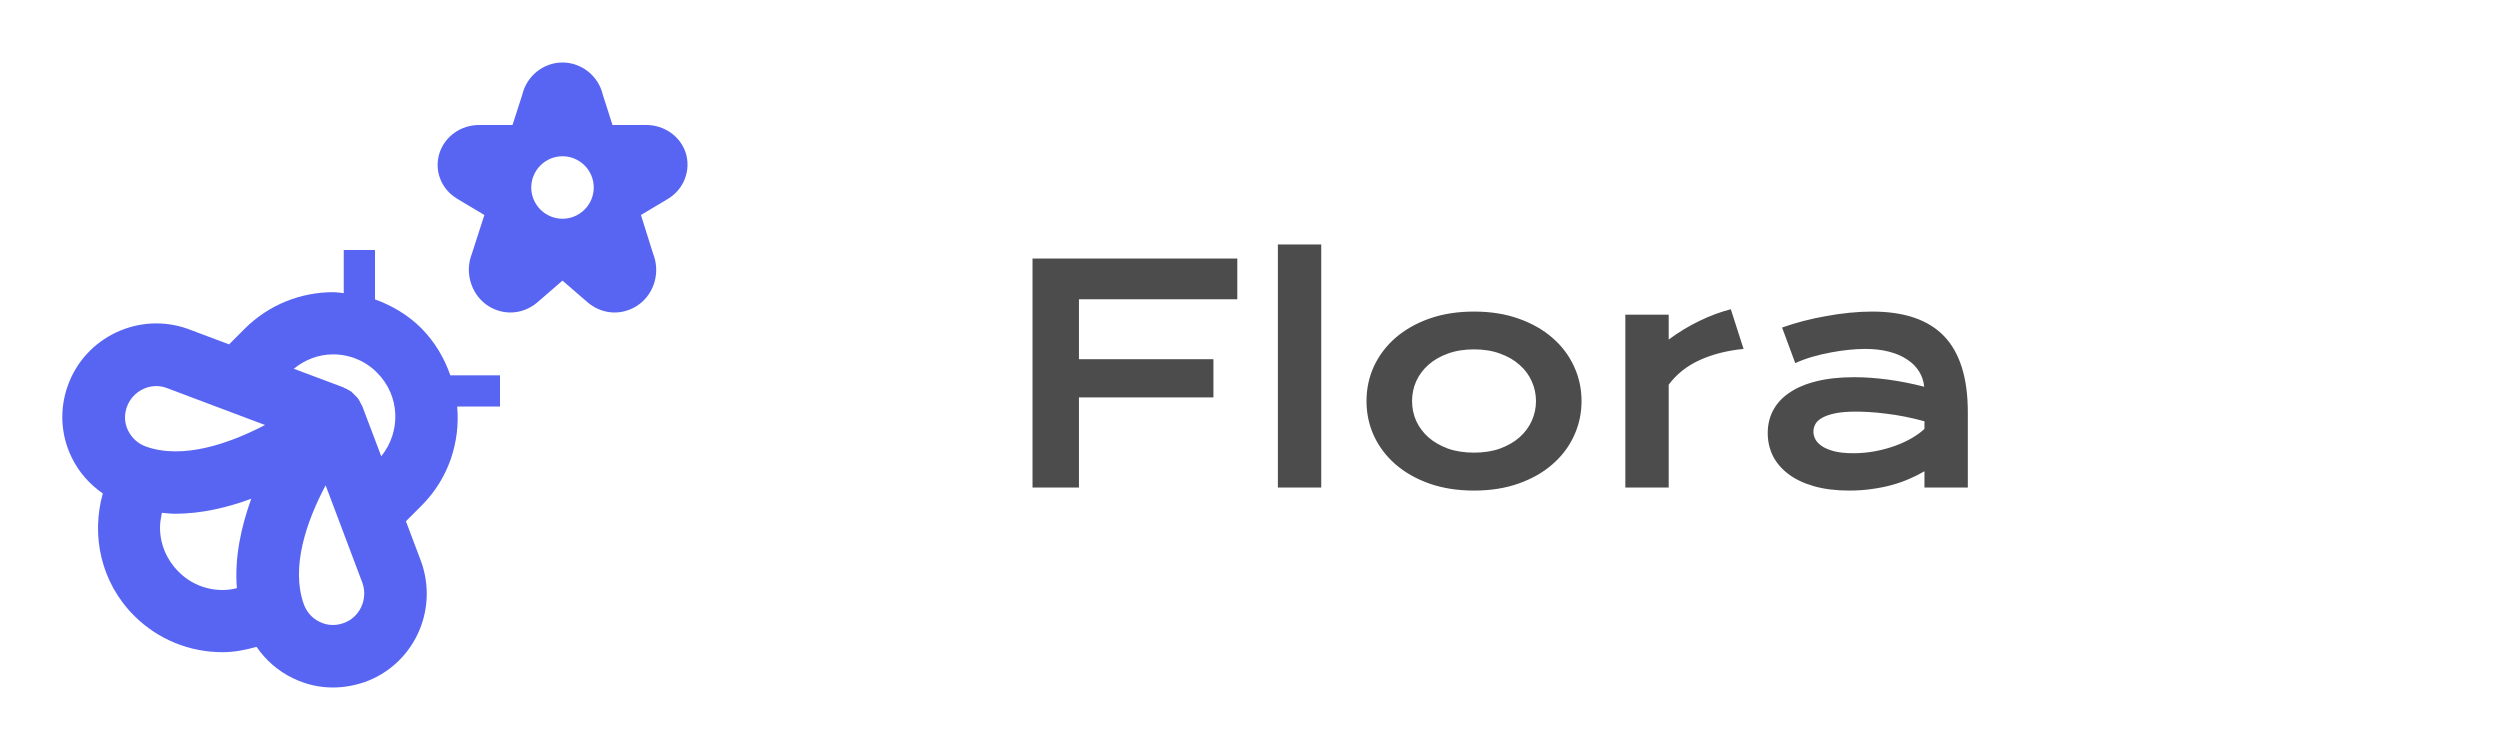
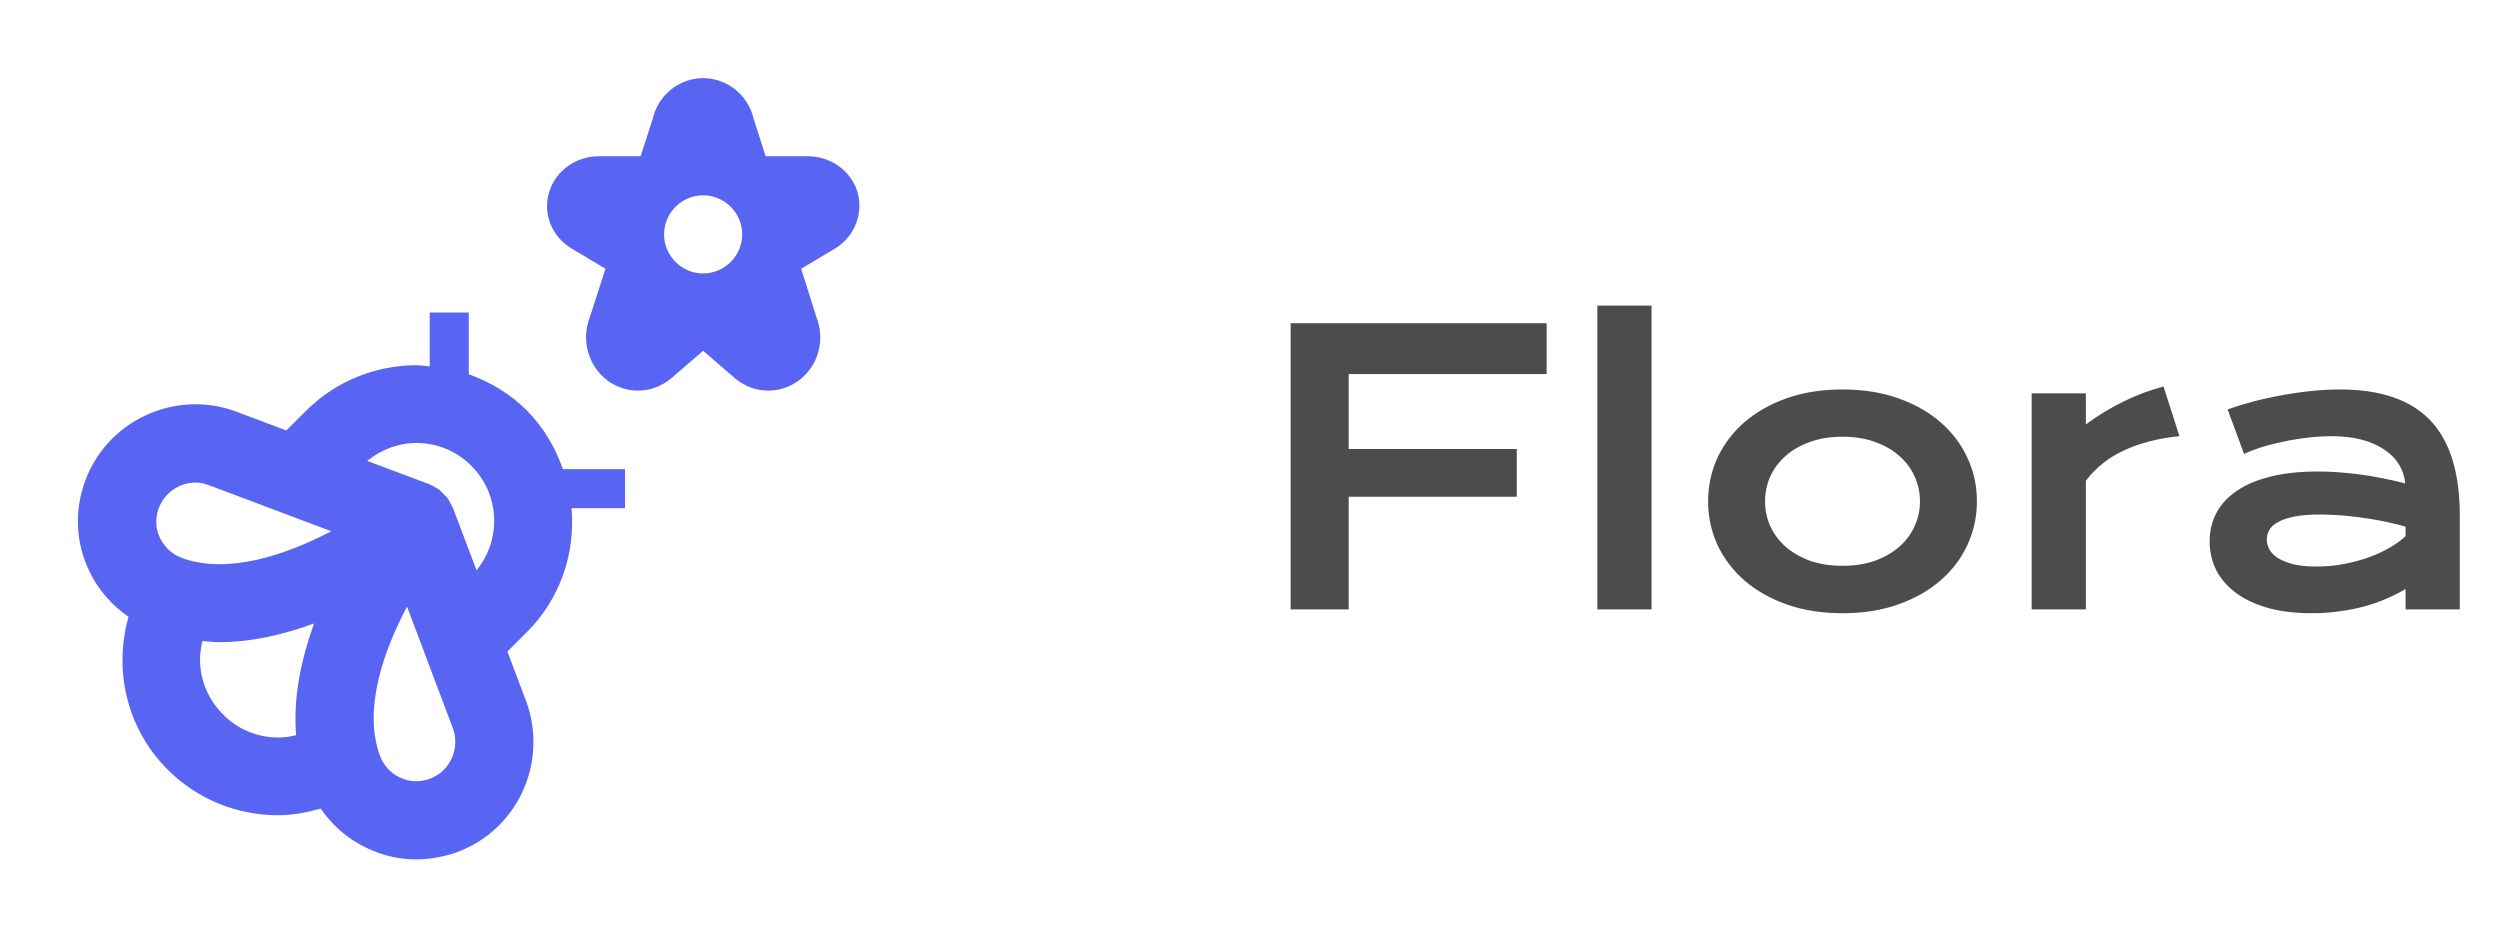
- <svg xmlns="http://www.w3.org/2000/svg" width="200" height="60" viewBox="0 0 200 60" fill="none">
+ <svg xmlns="http://www.w3.org/2000/svg" width="106.667" height="40" viewBox="0 0 160 60" fill="none">
  <path d="M82.602 20.684H98.984V23.941H86.316V28.734H97.074V31.793H86.316V39H82.602V20.684ZM102.23 19.559H105.699V39H102.23V19.559ZM109.32 32.086C109.32 31.094 109.52 30.164 109.918 29.297C110.324 28.43 110.898 27.672 111.641 27.023C112.391 26.375 113.293 25.863 114.348 25.488C115.41 25.113 116.602 24.926 117.922 24.926C119.242 24.926 120.43 25.113 121.484 25.488C122.547 25.863 123.449 26.375 124.191 27.023C124.941 27.672 125.516 28.43 125.914 29.297C126.32 30.164 126.523 31.094 126.523 32.086C126.523 33.078 126.32 34.008 125.914 34.875C125.516 35.742 124.941 36.5 124.191 37.148C123.449 37.797 122.547 38.309 121.484 38.684C120.43 39.059 119.242 39.246 117.922 39.246C116.602 39.246 115.41 39.059 114.348 38.684C113.293 38.309 112.391 37.797 111.641 37.148C110.898 36.5 110.324 35.742 109.918 34.875C109.52 34.008 109.32 33.078 109.32 32.086ZM112.965 32.086C112.965 32.641 113.074 33.168 113.293 33.668C113.52 34.16 113.844 34.598 114.266 34.98C114.695 35.355 115.215 35.656 115.824 35.883C116.441 36.102 117.141 36.211 117.922 36.211C118.703 36.211 119.398 36.102 120.008 35.883C120.625 35.656 121.145 35.355 121.566 34.98C121.996 34.598 122.32 34.16 122.539 33.668C122.766 33.168 122.879 32.641 122.879 32.086C122.879 31.531 122.766 31.004 122.539 30.504C122.32 30.004 121.996 29.566 121.566 29.191C121.145 28.809 120.625 28.508 120.008 28.289C119.398 28.062 118.703 27.949 117.922 27.949C117.141 27.949 116.441 28.062 115.824 28.289C115.215 28.508 114.695 28.809 114.266 29.191C113.844 29.566 113.52 30.004 113.293 30.504C113.074 31.004 112.965 31.531 112.965 32.086ZM130.027 25.172H133.496V27.164C134.262 26.594 135.07 26.102 135.922 25.688C136.773 25.273 137.621 24.957 138.465 24.738L139.484 27.914C138.148 28.047 136.973 28.348 135.957 28.816C134.949 29.277 134.129 29.93 133.496 30.773V39H130.027V25.172ZM141.418 34.641C141.418 33.977 141.562 33.371 141.852 32.824C142.141 32.277 142.574 31.809 143.152 31.418C143.73 31.02 144.449 30.715 145.309 30.504C146.176 30.285 147.184 30.176 148.332 30.176C149.184 30.176 150.078 30.238 151.016 30.363C151.961 30.488 152.934 30.68 153.934 30.938C153.895 30.5 153.762 30.098 153.535 29.73C153.309 29.355 152.992 29.035 152.586 28.77C152.188 28.496 151.703 28.285 151.133 28.137C150.57 27.988 149.93 27.914 149.211 27.914C148.82 27.914 148.391 27.938 147.922 27.984C147.453 28.031 146.969 28.102 146.469 28.195C145.969 28.289 145.473 28.406 144.98 28.547C144.496 28.688 144.043 28.855 143.621 29.051L142.566 26.203C143.09 26.016 143.648 25.844 144.242 25.688C144.844 25.531 145.457 25.398 146.082 25.289C146.707 25.172 147.332 25.082 147.957 25.02C148.582 24.957 149.188 24.926 149.773 24.926C152.359 24.926 154.281 25.586 155.539 26.906C156.797 28.227 157.426 30.25 157.426 32.977V39H153.957V37.699C153.598 37.91 153.203 38.109 152.773 38.297C152.352 38.484 151.891 38.648 151.391 38.789C150.891 38.93 150.352 39.039 149.773 39.117C149.203 39.203 148.598 39.246 147.957 39.246C146.879 39.246 145.93 39.129 145.109 38.895C144.297 38.66 143.617 38.336 143.07 37.922C142.523 37.508 142.109 37.023 141.828 36.469C141.555 35.906 141.418 35.297 141.418 34.641ZM145.074 34.523C145.074 34.75 145.133 34.969 145.25 35.18C145.367 35.383 145.555 35.566 145.812 35.73C146.07 35.887 146.398 36.016 146.797 36.117C147.203 36.211 147.691 36.258 148.262 36.258C148.871 36.258 149.461 36.203 150.031 36.094C150.602 35.984 151.133 35.84 151.625 35.66C152.117 35.48 152.562 35.273 152.961 35.039C153.359 34.805 153.691 34.562 153.957 34.312V33.703C153.426 33.555 152.898 33.43 152.375 33.328C151.859 33.227 151.363 33.148 150.887 33.094C150.418 33.031 149.973 32.988 149.551 32.965C149.137 32.941 148.773 32.93 148.461 32.93C147.812 32.93 147.273 32.973 146.844 33.059C146.414 33.145 146.066 33.262 145.801 33.41C145.535 33.551 145.348 33.719 145.238 33.914C145.129 34.109 145.074 34.312 145.074 34.523Z" fill="black" fill-opacity="0.7" />
  <path d="M54.85 12.2C54.4 10.875 53.125 10 51.7 10C51.625 10 51.55 10 51.475 10H49L48.225 7.575C47.875 6.075 46.525 5 45 5C43.475 5 42.125 6.075 41.775 7.6L41 10H38.55C38.475 10 38.4 10 38.325 10C36.9 10 35.625 10.875 35.175 12.2C34.7 13.6 35.275 15.125 36.575 15.9L38.75 17.2L37.75 20.3C37.175 21.75 37.65 23.425 38.875 24.35C39.45 24.775 40.15 25 40.825 25C41.6 25 42.35 24.725 42.975 24.2L45 22.45L47.025 24.2C47.65 24.725 48.4 25 49.175 25C49.85 25 50.55 24.775 51.125 24.35C52.375 23.425 52.825 21.75 52.25 20.3L51.275 17.2L53.45 15.9C54.725 15.125 55.3 13.6 54.85 12.2ZM45 17.5C43.625 17.5 42.5 16.375 42.5 15C42.5 13.625 43.625 12.5 45 12.5C46.375 12.5 47.5 13.625 47.5 15C47.5 16.375 46.375 17.5 45 17.5Z" fill="#5865F2" />
  <path d="M33.725 26.275C32.65 25.2 31.375 24.45 30 23.95V20H27.5V23.45C27.225 23.425 26.925 23.375 26.65 23.375C24.1 23.375 21.525 24.35 19.575 26.3C19.275 26.6 18.825 27.05 18.325 27.55L15 26.3C11.1 24.925 6.8 26.975 5.425 30.85C4.75 32.725 4.85 34.775 5.725 36.575C6.3 37.775 7.175 38.75 8.225 39.475C7.275 42.85 8.075 46.6 10.725 49.25C12.675 51.2 15.225 52.175 17.8 52.175C18.725 52.175 19.625 52 20.525 51.75C21.25 52.8 22.225 53.675 23.425 54.25C24.45 54.75 25.525 55 26.625 55C27.475 55 28.325 54.85 29.15 54.575C33.05 53.2 35.1 48.9 33.7 44.95L32.475 41.7C32.975 41.2 33.425 40.75 33.725 40.45C35.9 38.275 36.825 35.35 36.575 32.525H40V30.025H36.025C35.55 28.65 34.8 27.375 33.725 26.275ZM18.95 47.05C18.575 47.15 18.2 47.2 17.8 47.2C16.475 47.2 15.2 46.675 14.275 45.725C13.325 44.775 12.8 43.525 12.8 42.2C12.8 41.8 12.875 41.4 12.95 41.025C13.3 41.05 13.65 41.1 14 41.1C16.125 41.1 18.2 40.6 20.1 39.9C19.3 42.125 18.75 44.575 18.95 47.05ZM11.675 35.725C11.05 35.5 10.55 35.05 10.25 34.45C9.95 33.85 9.925 33.175 10.15 32.55C10.625 31.25 12.05 30.575 13.3 31.025L21.2 34C18.325 35.5 14.625 36.775 11.675 35.725ZM27.475 49.85C26.85 50.075 26.175 50.05 25.575 49.75C24.975 49.475 24.525 48.95 24.3 48.325C23.25 45.375 24.525 41.7 26.05 38.825L29 46.65C29.45 47.95 28.775 49.4 27.475 49.85ZM30.5 36.5L28.975 32.475C28.975 32.45 28.95 32.425 28.925 32.4C28.875 32.3 28.825 32.2 28.775 32.1C28.725 32 28.675 31.925 28.6 31.825C28.525 31.75 28.45 31.675 28.375 31.6C28.3 31.525 28.225 31.45 28.15 31.375C28.075 31.3 27.975 31.25 27.875 31.2C27.775 31.15 27.7 31.075 27.575 31.05C27.55 31.05 27.525 31.025 27.5 31L23.5 29.5C24.4 28.775 25.475 28.35 26.65 28.35C27.975 28.35 29.25 28.875 30.175 29.825C32 31.65 32.1 34.525 30.5 36.5Z" fill="#5865F2" />
</svg>
